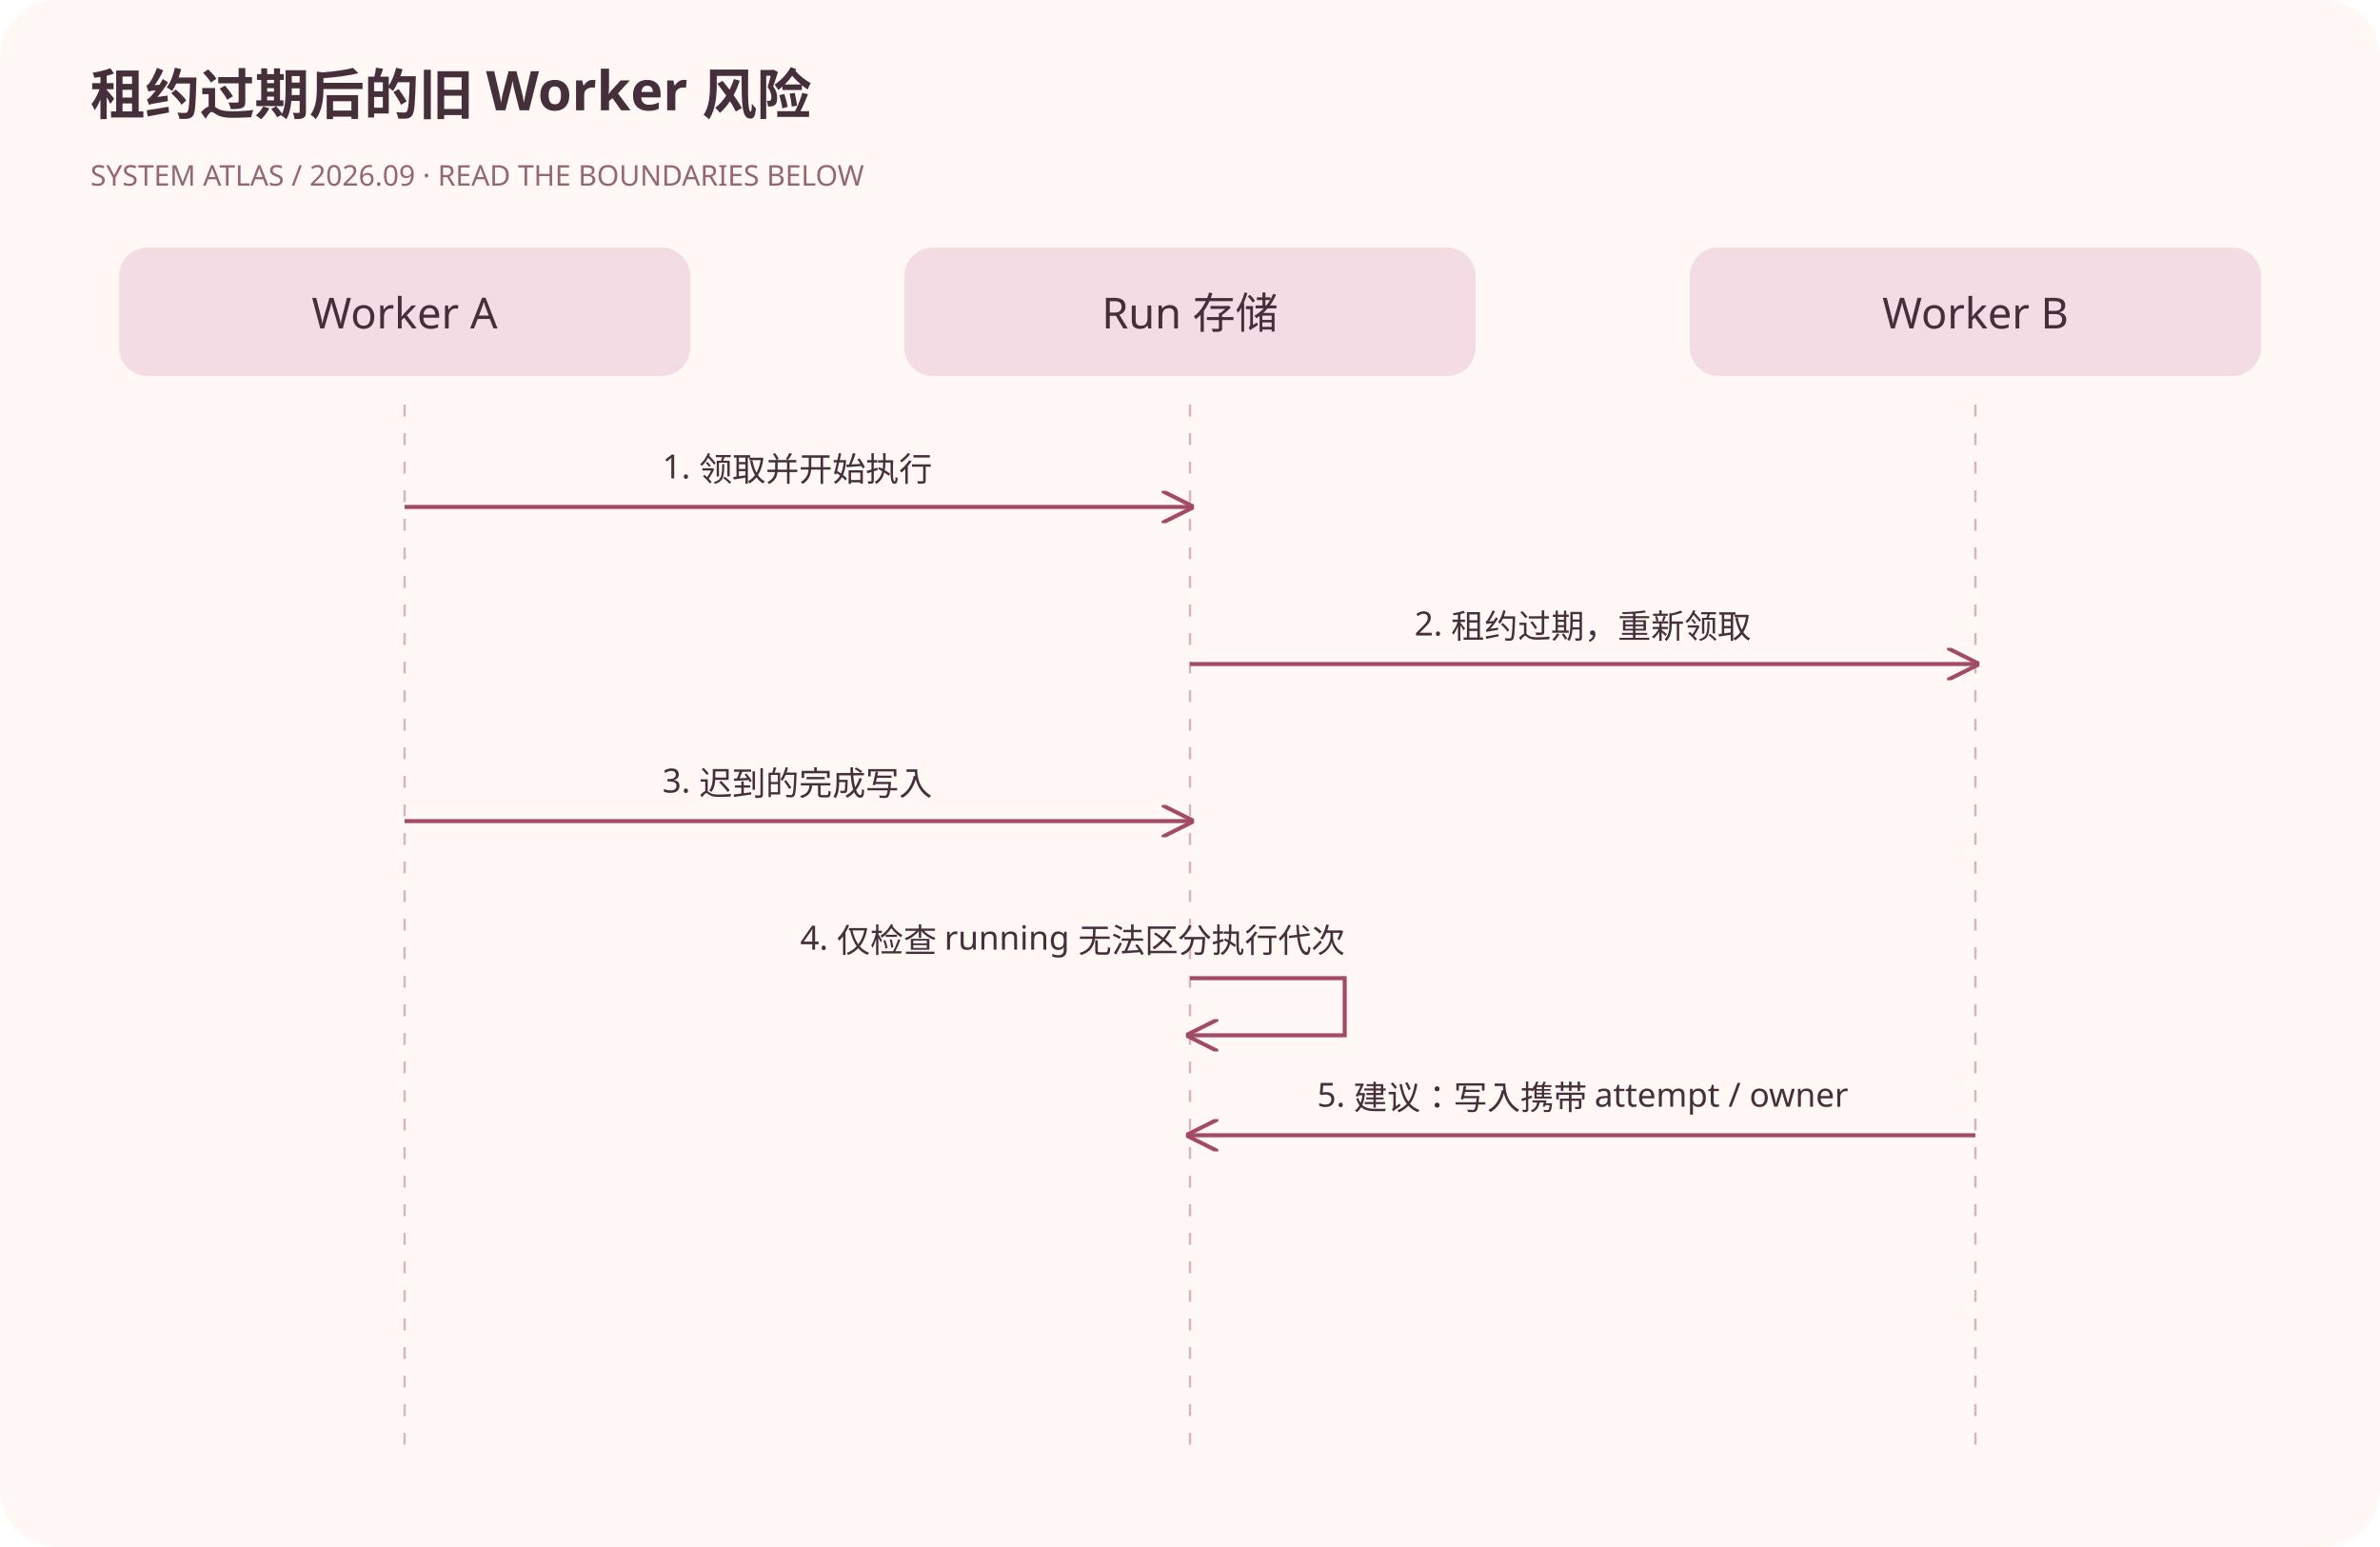
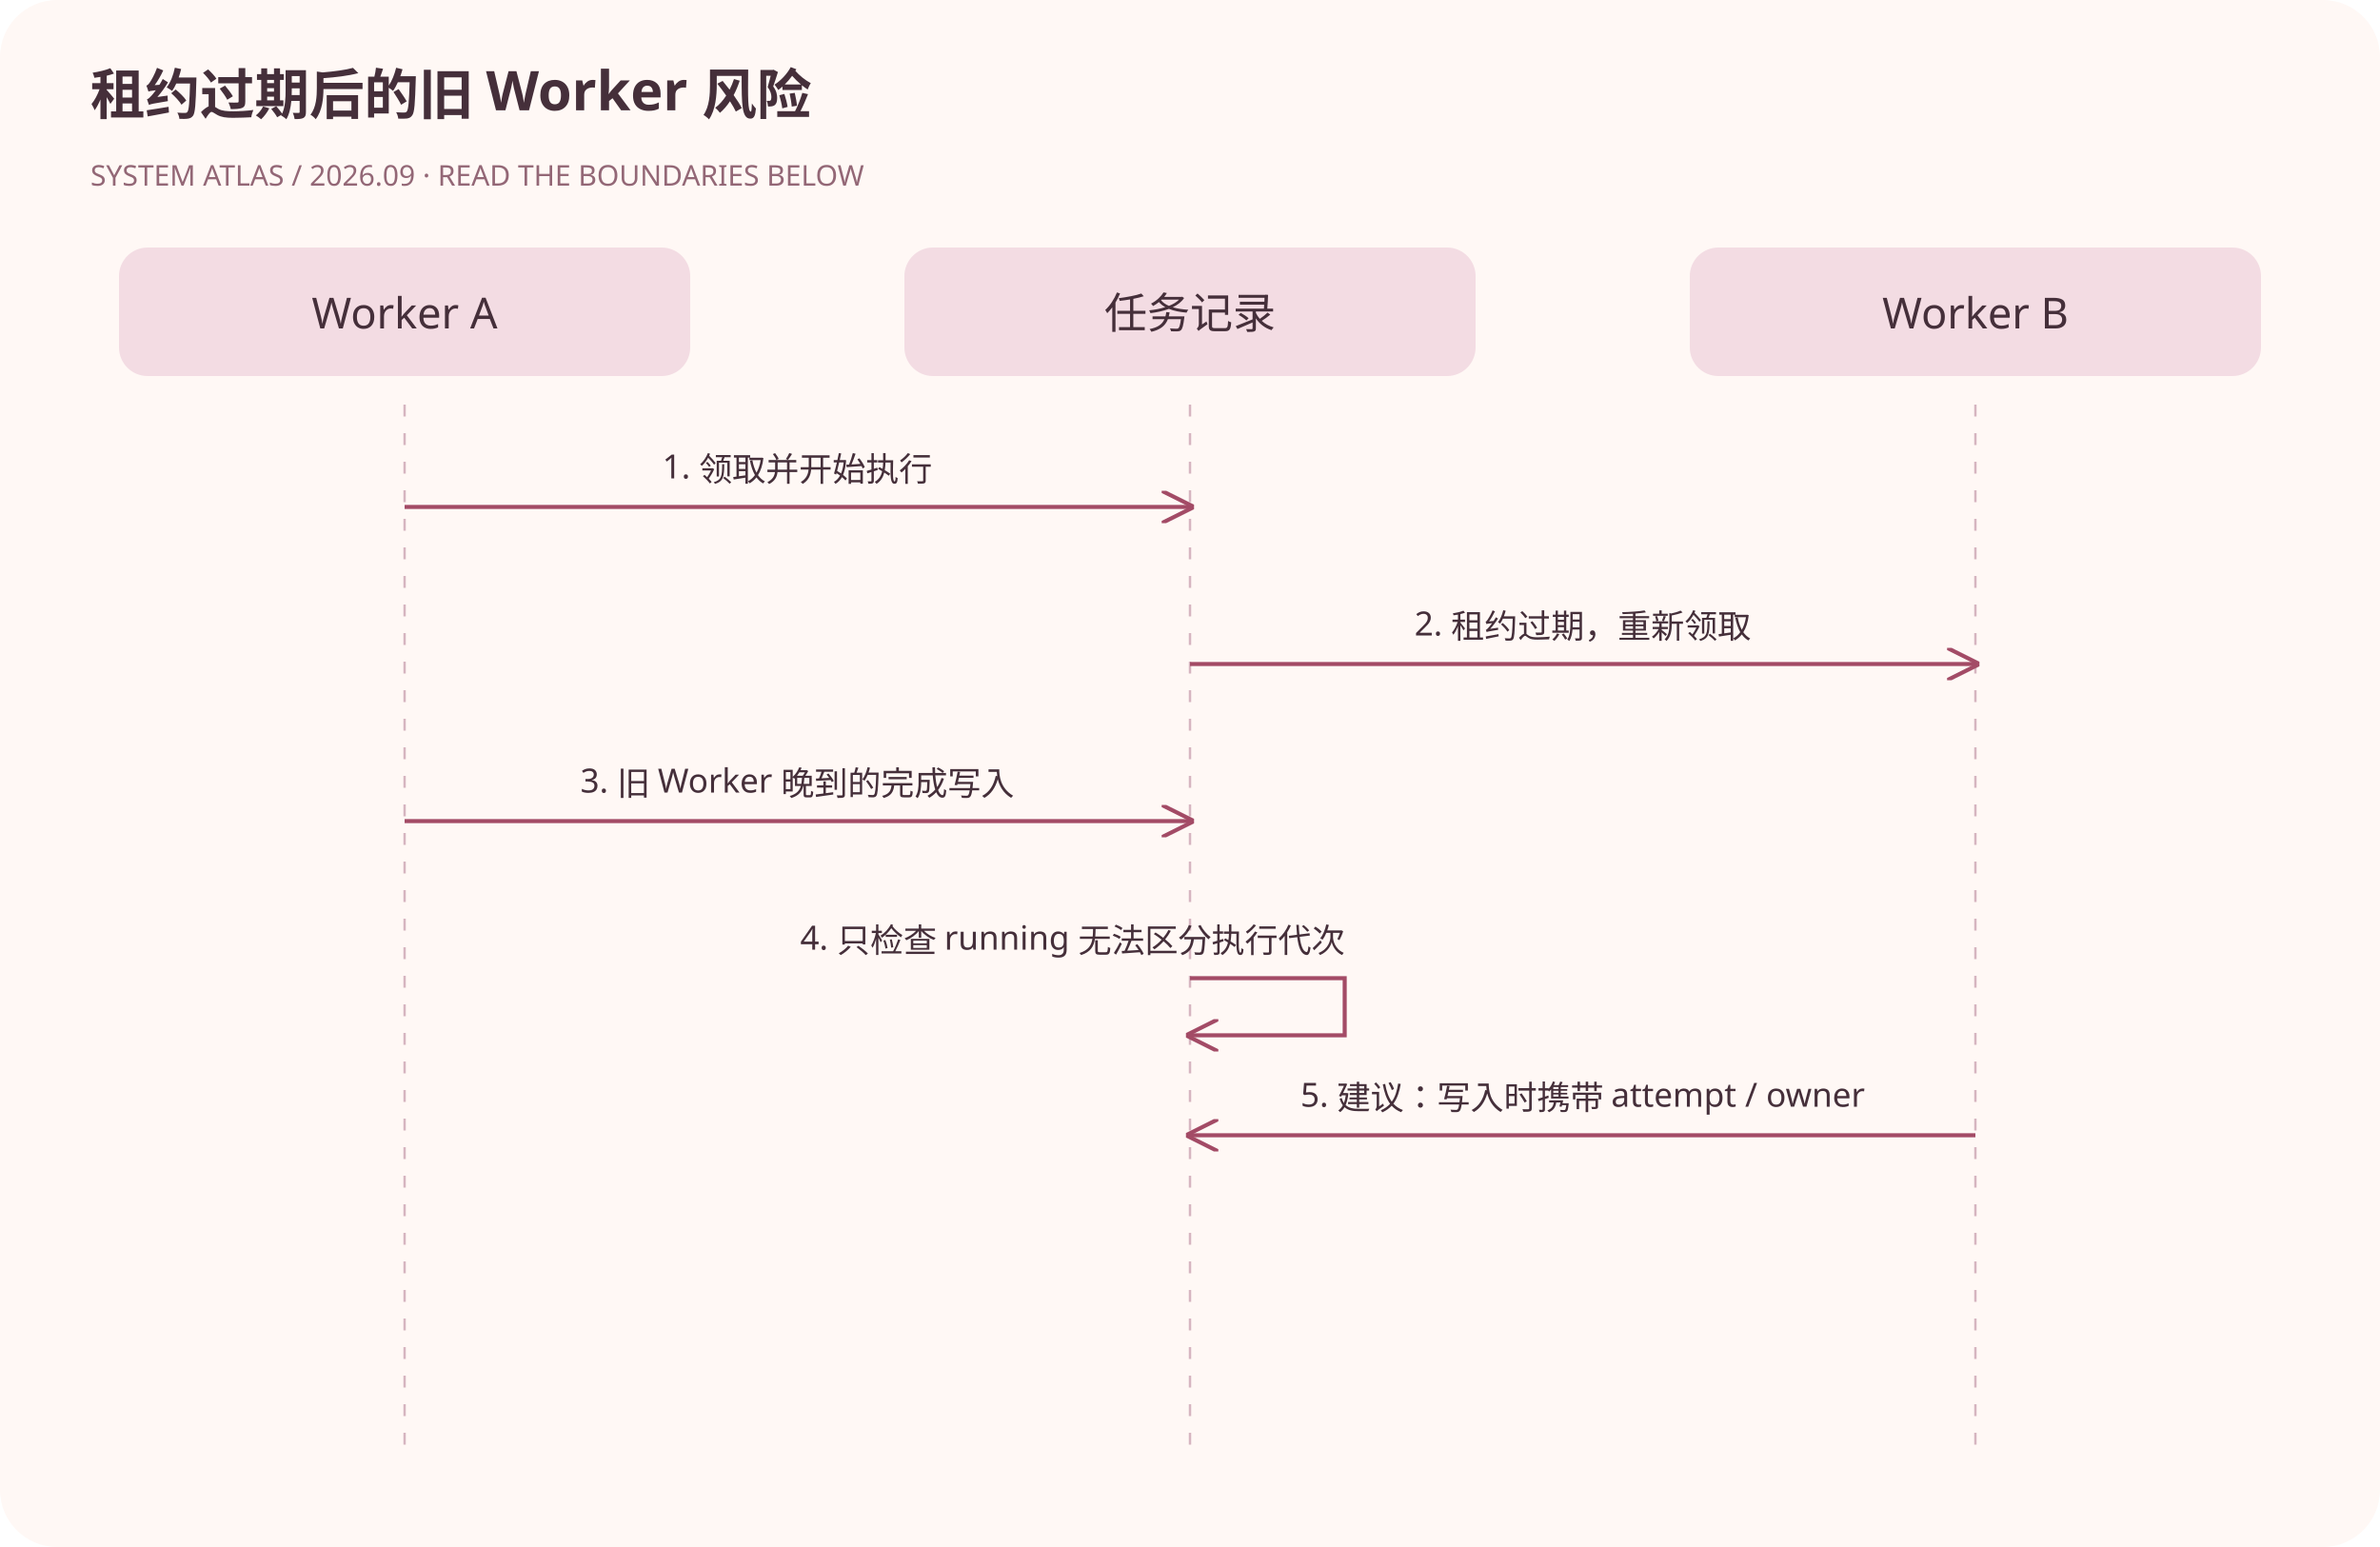
<svg xmlns="http://www.w3.org/2000/svg" width="1000" height="650" viewBox="0 0 1000 650" role="img" aria-labelledby="title desc">
  <defs>
    <marker id="arrow" markerWidth="8" markerHeight="8" refX="7" refY="4" orient="auto">
      <path d="M0 0 L8 4 L0 8" fill="none" stroke="#a34b66" />
    </marker>
  </defs>
  <rect width="1000" height="650" rx="24" fill="#fff8f5" />
  <g font-family="Segoe UI,Microsoft YaHei,sans-serif" fill="#452f3a">
    <text x="38" y="48" font-size="23" font-weight="600">租约过期后的旧 Worker 风险</text>
    <text x="38" y="78" font-size="12" fill="#936776">SYSTEM ATLAS / 2026.09 · READ THE BOUNDARIES BELOW</text>
    <rect x="50" y="104" width="240" height="54" rx="12" fill="#f3dce3" />
    <text x="170" y="138" text-anchor="middle" font-size="18">Worker A</text>
    <path d="M170 170 V610" stroke="#d6b5c0" stroke-dasharray="5 7" />
    <rect x="380" y="104" width="240" height="54" rx="12" fill="#f3dce3" />
-     <text x="500" y="138" text-anchor="middle" font-size="18">Run 存储</text>
+     <text x="500" y="138" text-anchor="middle" font-size="18">任务记录</text>
    <path d="M500 170 V610" stroke="#d6b5c0" stroke-dasharray="5 7" />
    <rect x="710" y="104" width="240" height="54" rx="12" fill="#f3dce3" />
    <text x="830" y="138" text-anchor="middle" font-size="18">Worker B</text>
    <path d="M830 170 V610" stroke="#d6b5c0" stroke-dasharray="5 7" />
    <path d="M170 213 H500" fill="none" stroke="#a34b66" stroke-width="1.7" marker-end="url(#arrow)" />
    <text x="335.0" y="201" text-anchor="middle" font-size="14">1. 领取并开始执行</text>
    <path d="M500 279 H830" fill="none" stroke="#a34b66" stroke-width="1.7" marker-end="url(#arrow)" />
    <text x="665.0" y="267" text-anchor="middle" font-size="14">2. 租约过期，重新领取</text>
    <path d="M170 345 H500" fill="none" stroke="#a34b66" stroke-width="1.7" marker-end="url(#arrow)" />
-     <text x="335.0" y="333" text-anchor="middle" font-size="14">3. 迟到的完成写入</text>
+     <text x="335.0" y="333" text-anchor="middle" font-size="14">3. 旧 Worker 晚到的完成写入</text>
    <path d="M500 411 h65 v24 h-65" fill="none" stroke="#a34b66" stroke-width="1.7" marker-end="url(#arrow)" />
-     <text x="565" y="399" text-anchor="end" font-size="14">4. 仅检查 running 无法区分执行代次</text>
+     <text x="565" y="399" text-anchor="end" font-size="14">4. 只检查 running 无法区分执行代次</text>
    <path d="M830 477 H500" fill="none" stroke="#a34b66" stroke-width="1.7" marker-end="url(#arrow)" />
-     <text x="665.0" y="465" text-anchor="middle" font-size="14">5. 建议：写入携带 attempt / owner</text>
+     <text x="665.0" y="465" text-anchor="middle" font-size="14">5. 建议：写入时携带 attempt / owner</text>
  </g>
</svg>
